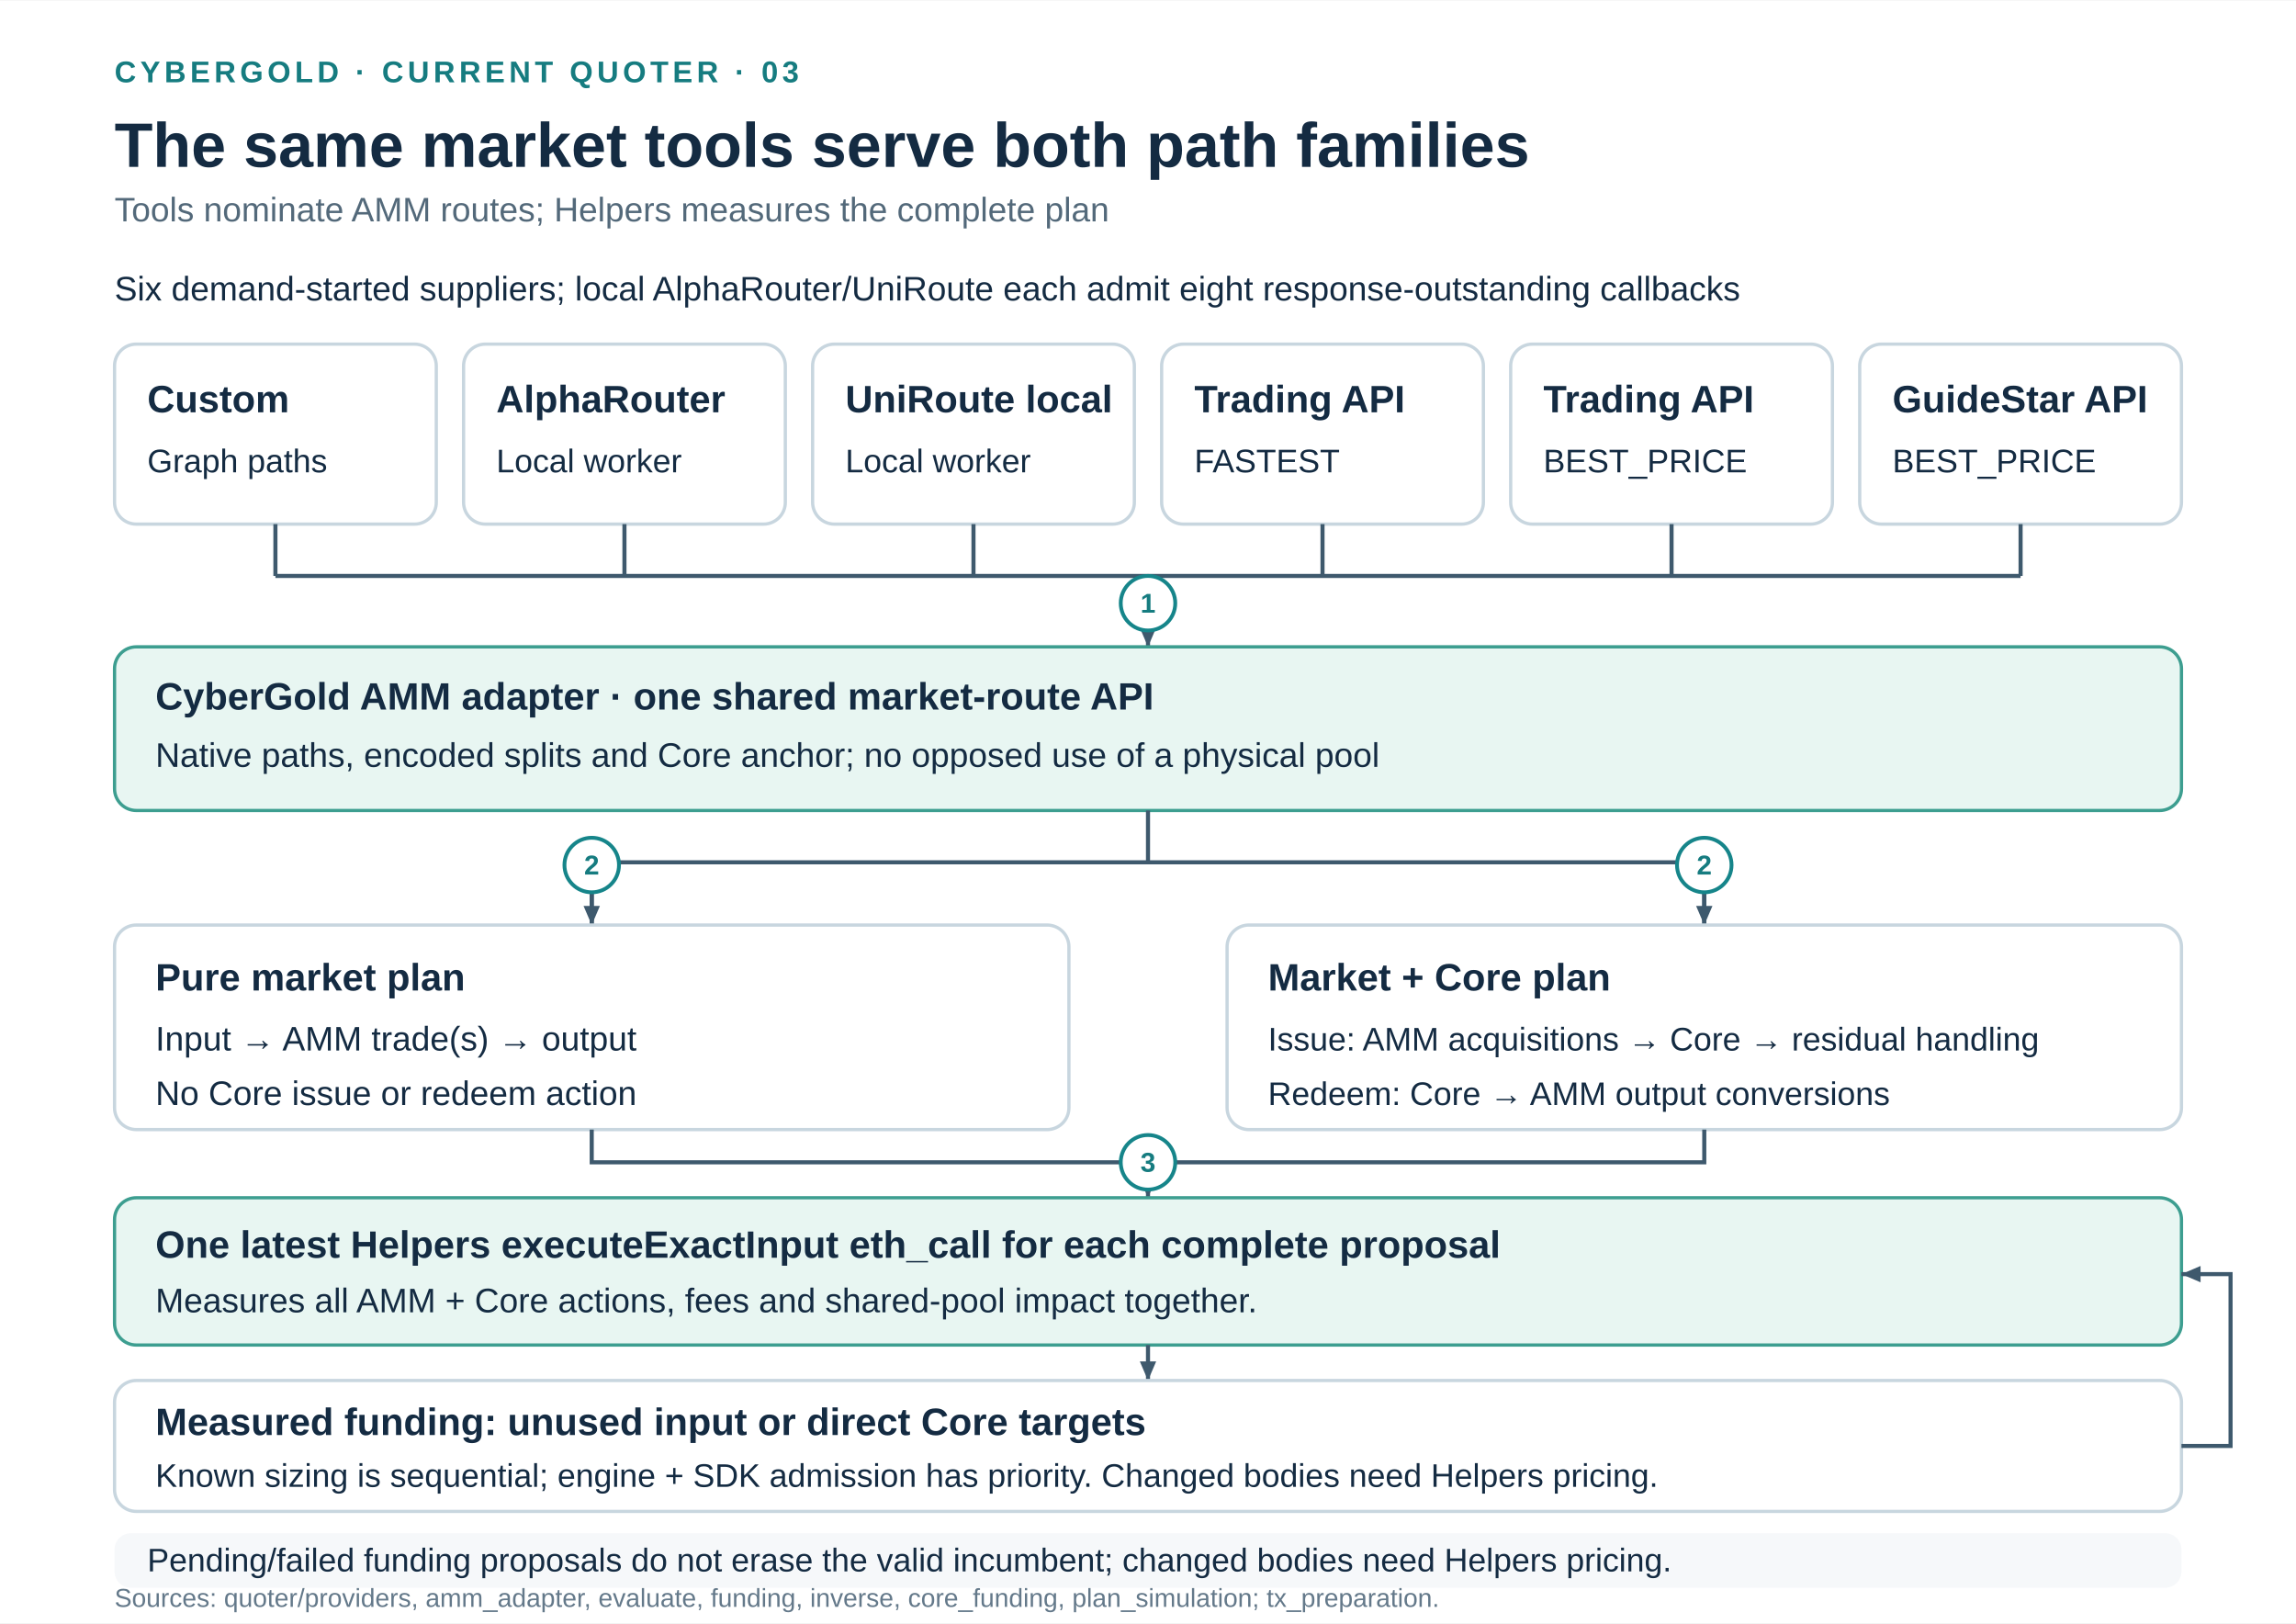
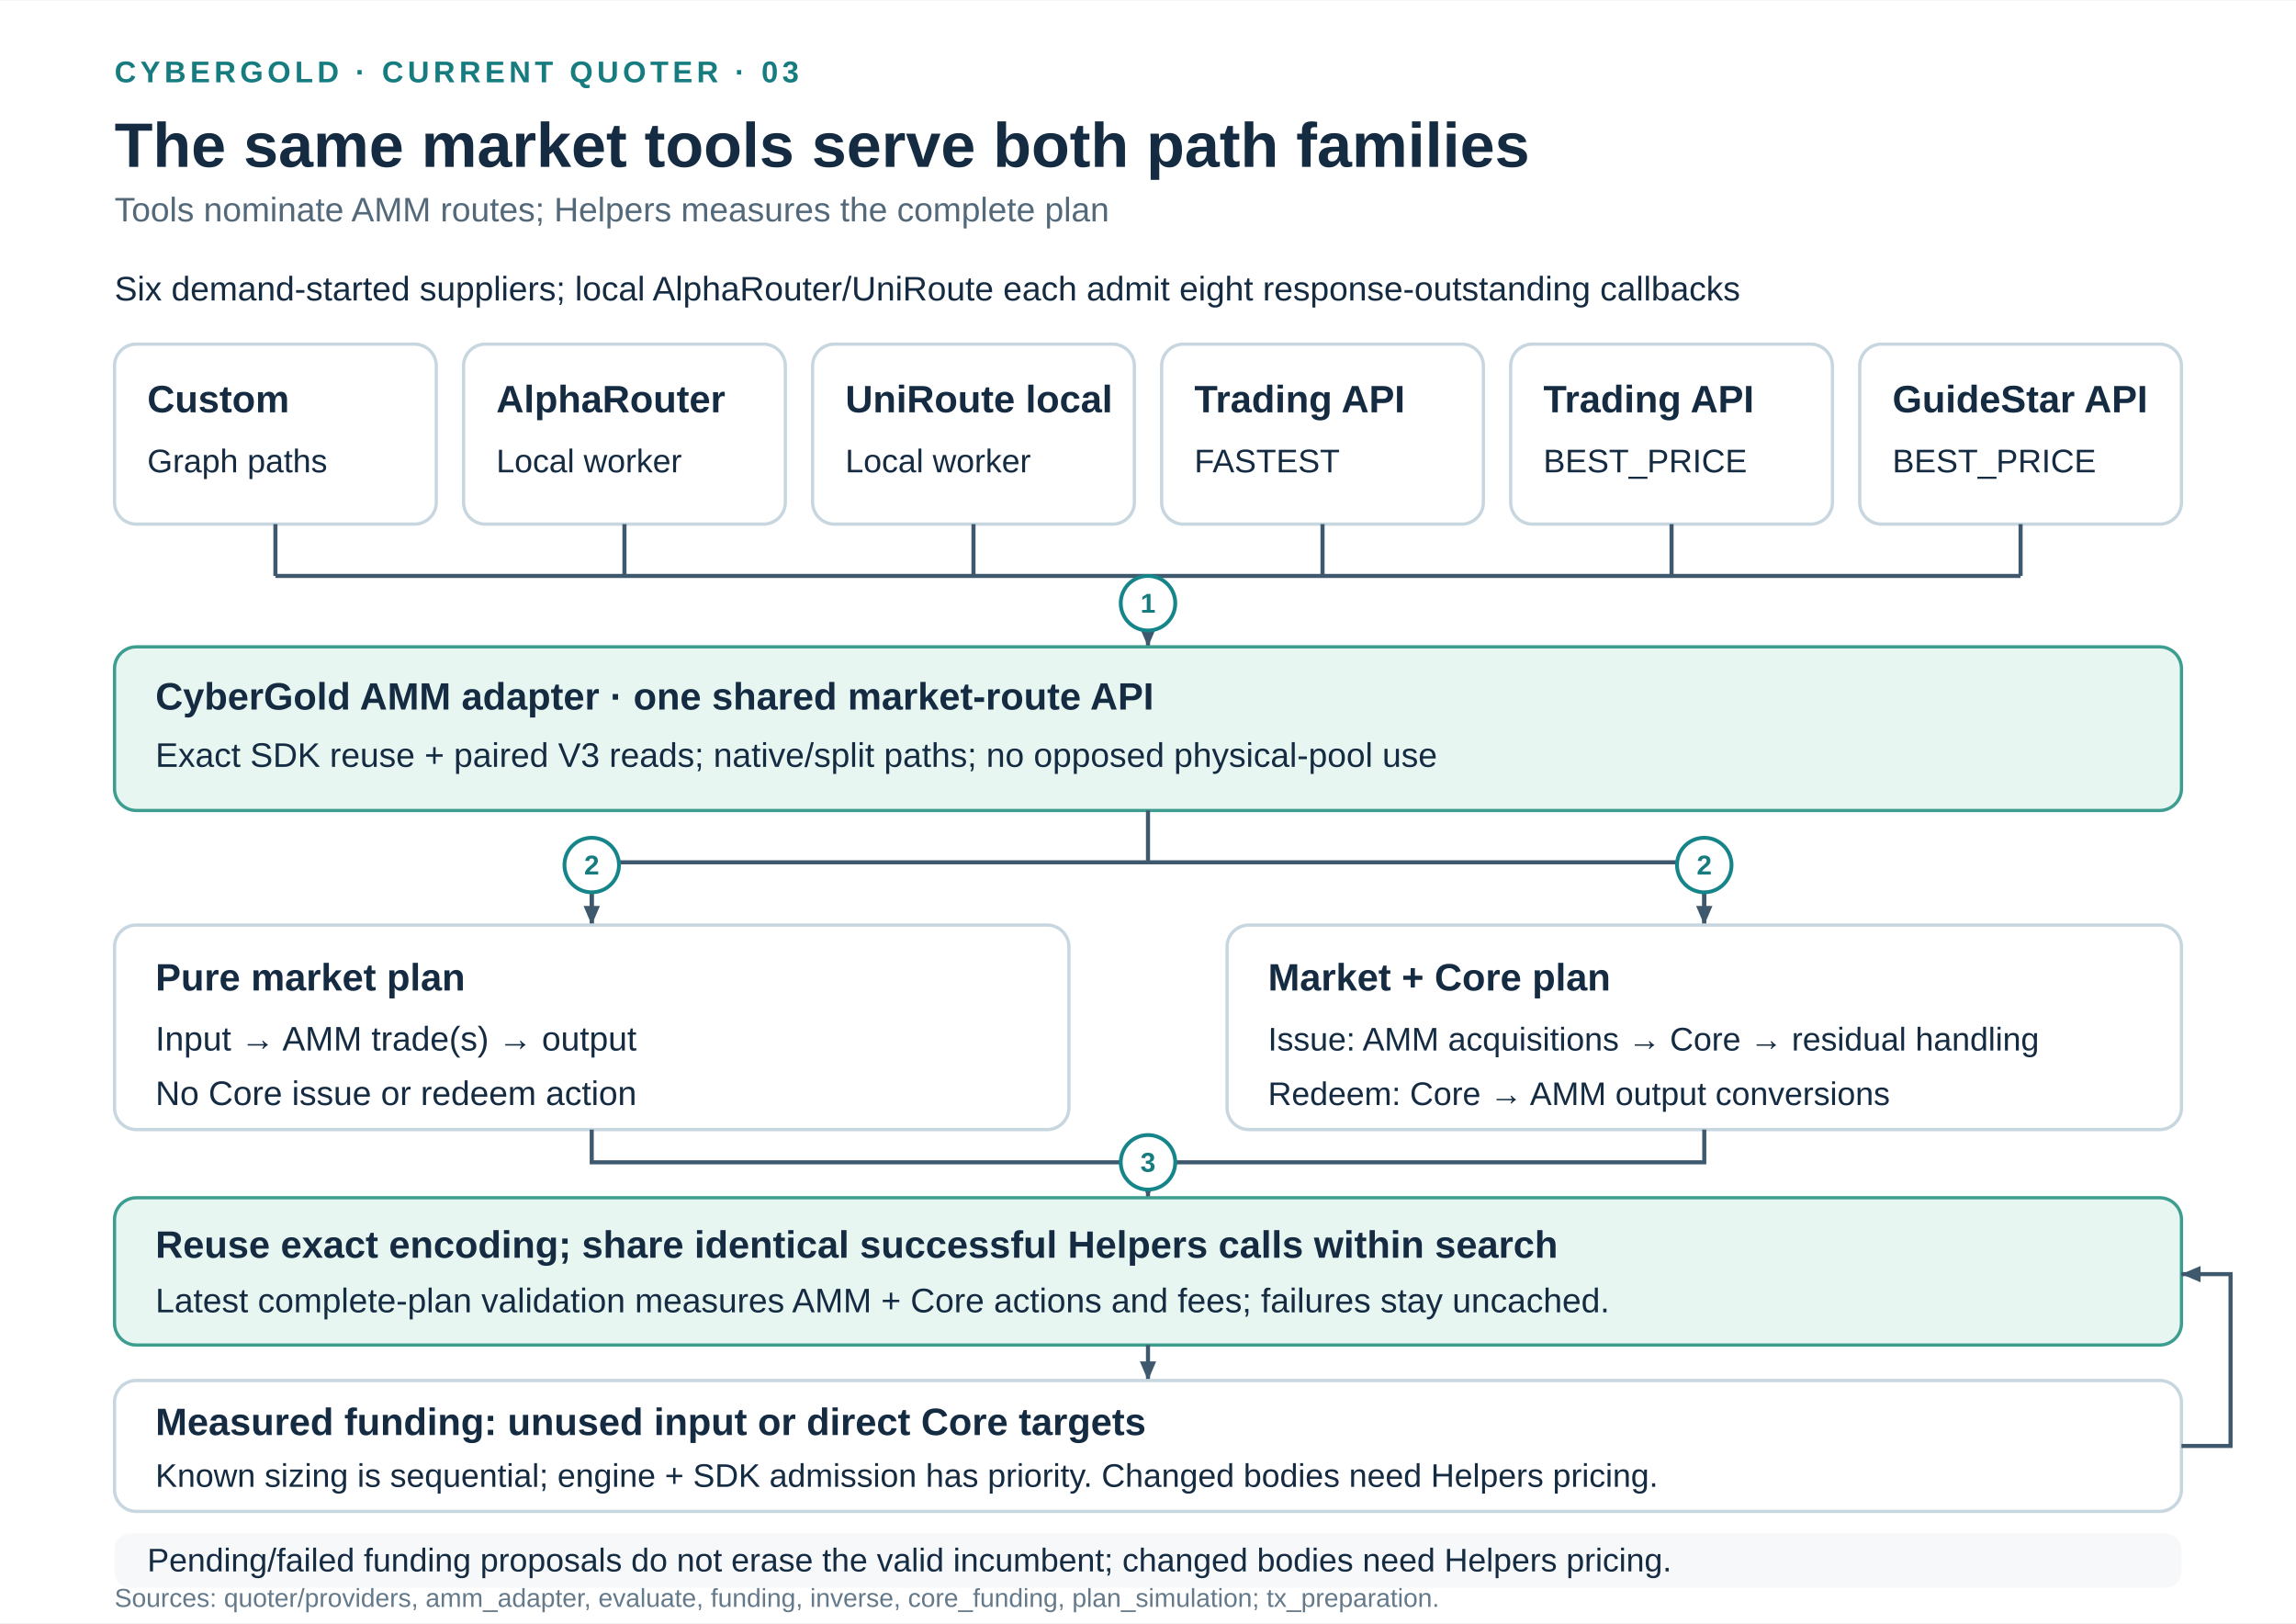
<svg xmlns="http://www.w3.org/2000/svg" width="297mm" height="210mm" viewBox="0 0 842 595" role="img" aria-labelledby="title desc">
  <defs>
    <marker id="arrow" markerWidth="8" markerHeight="8" refX="7" refY="4" orient="auto">
      <path d="M0 0 L8 4 L0 8 Z" fill="#3e596d" />
    </marker>
    <style>
    text{font-family:Arial,Helvetica,sans-serif;fill:#142b42}
    .eyebrow{font-size:11px;font-weight:700;letter-spacing:1.5px;fill:#167c80}
    .title{font-size:23px;font-weight:700}
    .subtitle{font-size:12.5px;fill:#53697a}
    .lane-label{font-size:10px;font-weight:700;letter-spacing:1.2px;fill:#53697a}
    .node{fill:#fff;stroke:#c8d6df;stroke-width:1.2}
    .fresh{fill:#e8f6f2;stroke:#3d9e90;stroke-width:1.2}
    .heading{font-size:14px;font-weight:700}
    .body{font-size:12px}
    .body-large{font-size:12.5px}
    .muted{fill:#53697a}
    .line{fill:none;stroke:#3e596d;stroke-width:1.5}
    .bus{fill:none;stroke:#3e596d;stroke-width:1.5}
    .dashed{fill:none;stroke:#8a9cab;stroke-width:1.3;stroke-dasharray:4 4}
    .step{fill:#fff;stroke:#16858a;stroke-width:1.4}
    .step-text{font-size:10px;font-weight:700;fill:#167c80;text-anchor:middle;dominant-baseline:central}
    .source{font-size:9.5px;fill:#64798a}
  </style>
  </defs>
  <rect width="842" height="595" fill="#fff" />
  <text x="42" y="30" class="eyebrow">CYBERGOLD · CURRENT QUOTER · 03</text>
  <text x="42" y="61" class="title">The same market tools serve both path families</text>
  <text x="42" y="81" class="subtitle">Tools nominate AMM routes; Helpers measures the complete plan</text>
  <text x="42" y="110" class="body-large">Six demand-started suppliers; local AlphaRouter/UniRoute each admit eight response-outstanding callbacks</text>
  <rect x="42" y="126" width="118" height="66" rx="8" class="node" />
  <text x="54" y="151" class="heading">Custom</text>
  <text x="54" y="173" class="body">Graph paths</text>
  <path d="M101 192 V211" class="bus" />
  <rect x="170" y="126" width="118" height="66" rx="8" class="node" />
  <text x="182" y="151" class="heading">AlphaRouter</text>
  <text x="182" y="173" class="body">Local worker</text>
  <path d="M229 192 V211" class="bus" />
  <rect x="298" y="126" width="118" height="66" rx="8" class="node" />
  <text x="310" y="151" class="heading">UniRoute local</text>
  <text x="310" y="173" class="body">Local worker</text>
  <path d="M357 192 V211" class="bus" />
  <rect x="426" y="126" width="118" height="66" rx="8" class="node" />
  <text x="438" y="151" class="heading">Trading API</text>
  <text x="438" y="173" class="body">FASTEST</text>
  <path d="M485 192 V211" class="bus" />
  <rect x="554" y="126" width="118" height="66" rx="8" class="node" />
  <text x="566" y="151" class="heading">Trading API</text>
  <text x="566" y="173" class="body">BEST_PRICE</text>
  <path d="M613 192 V211" class="bus" />
  <rect x="682" y="126" width="118" height="66" rx="8" class="node" />
  <text x="694" y="151" class="heading">GuideStar API</text>
  <text x="694" y="173" class="body">BEST_PRICE</text>
  <path d="M741 192 V211" class="bus" />
  <path d="M101 211 H741" class="bus" />
  <path d="M421 211 V237" class="line" />
  <polygon points="421.00,237.00 418.00,230.00 424.00,230.00" fill="#3e596d" />
  <circle cx="421" cy="221" r="10" class="step" />
  <text x="421" y="221" class="step-text">1</text>
  <rect x="42" y="237" width="758" height="60" rx="8" class="fresh" />
  <text x="57" y="260" class="heading">CyberGold AMM adapter · one shared market-route API</text>
-   <text x="57" y="281" class="body-large">Native paths, encoded splits and Core anchor; no opposed use of a physical pool</text>
+   <text x="57" y="281" class="body-large">Exact SDK reuse + paired V3 reads; native/split paths; no opposed physical-pool use</text>
  <path d="M421 297 V316 H217 V339 M421 316 H625 V339" class="bus" />
  <path d="M217 327 V339" class="line" />
  <polygon points="217.00,339.00 214.00,332.00 220.00,332.00" fill="#3e596d" />
  <circle cx="217" cy="317" r="10" class="step" />
  <text x="217" y="317" class="step-text">2</text>
  <path d="M625 327 V339" class="line" />
  <polygon points="625.00,339.00 622.00,332.00 628.00,332.00" fill="#3e596d" />
  <circle cx="625" cy="317" r="10" class="step" />
  <text x="625" y="317" class="step-text">2</text>
  <rect x="42" y="339" width="350" height="75" rx="8" class="node" />
  <text x="57" y="363" class="heading">Pure market plan</text>
  <text x="57" y="385" class="body-large">Input → AMM trade(s) → output</text>
  <text x="57" y="405" class="body-large">No Core issue or redeem action</text>
  <rect x="450" y="339" width="350" height="75" rx="8" class="node" />
  <text x="465" y="363" class="heading">Market + Core plan</text>
  <text x="465" y="385" class="body">Issue: AMM acquisitions → Core → residual handling</text>
  <text x="465" y="405" class="body">Redeem: Core → AMM output conversions</text>
  <path d="M217 414 V426 H625 V414" class="bus" />
  <path d="M421 426 V439" class="line" />
  <polygon points="421,439 418,432 424,432" fill="#3e596d" />
  <circle cx="421" cy="426" r="10" class="step" />
  <text x="421" y="426" class="step-text">3</text>
  <rect x="42" y="439" width="758" height="54" rx="8" class="fresh" />
-   <text x="57" y="461" class="heading">One latest Helpers executeExactInput eth_call for each complete proposal</text>
-   <text x="57" y="481" class="body-large">Measures all AMM + Core actions, fees and shared-pool impact together.</text>
+   <text x="57" y="461" class="heading">Reuse exact encoding; share identical successful Helpers calls within search</text>
+   <text x="57" y="481" class="body-large">Latest complete-plan validation measures AMM + Core actions and fees; failures stay uncached.</text>
  <path d="M421 493 V506" class="line" />
  <polygon points="421,506 418,499 424,499" fill="#3e596d" />
  <rect x="42" y="506" width="758" height="48" rx="8" class="node" />
  <text x="57" y="526" class="heading">Measured funding: unused input or direct Core targets</text>
  <text x="57" y="545" class="body">Known sizing is sequential; engine + SDK admission has priority. Changed bodies need Helpers pricing.</text>
  <path d="M800 530 H818 V467 H800" class="line" />
  <polygon points="800,467 807,464 807,470" fill="#3e596d" />
  <rect x="42" y="562" width="758" height="20" rx="6" fill="#f6f8fa" />
  <text x="54" y="576" class="body">Pending/failed funding proposals do not erase the valid incumbent; changed bodies need Helpers pricing.</text>
  <text x="42" y="589" class="source">Sources: quoter/providers, amm_adapter, evaluate, funding, inverse, core_funding, plan_simulation; tx_preparation.</text>
</svg>
